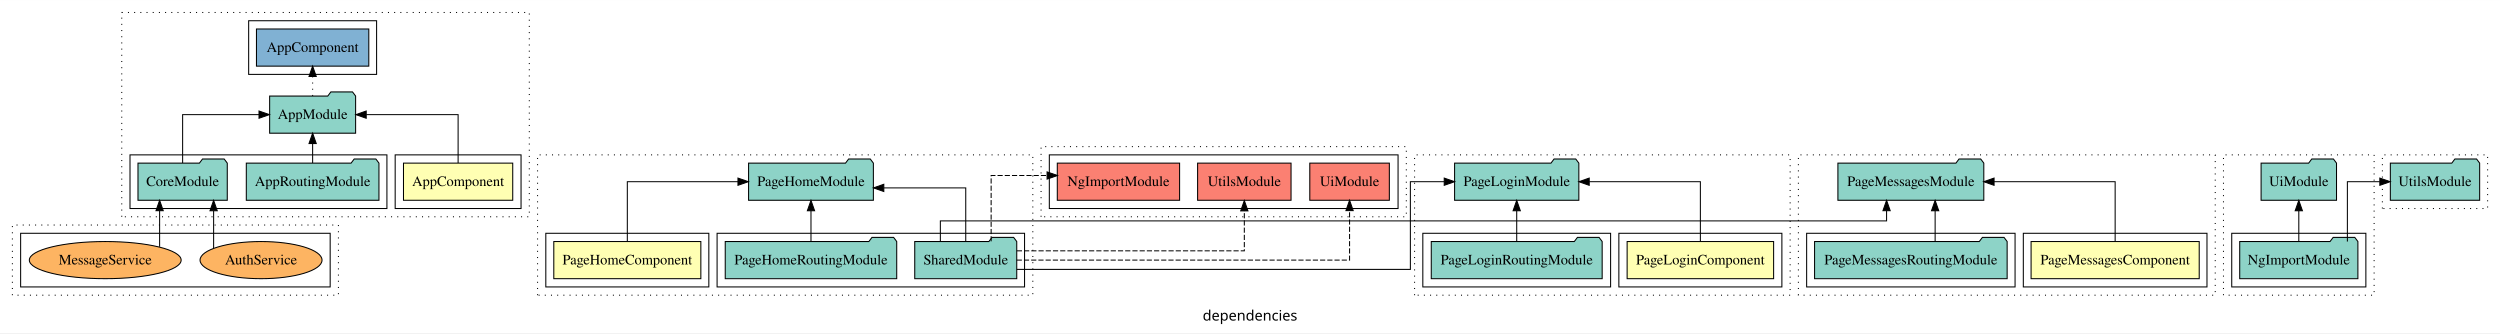
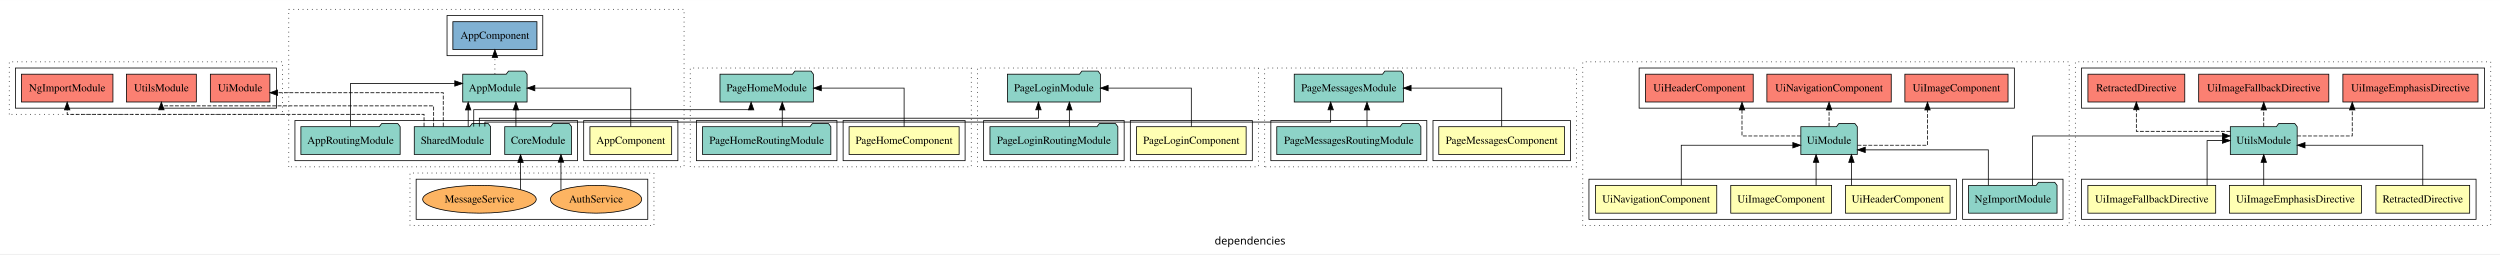
- <svg xmlns="http://www.w3.org/2000/svg" width="2423pt" height="323pt" viewBox="0.00 0.00 2423.00 322.80">
-   <g id="graph0" class="graph" transform="scale(1 1) rotate(0) translate(4 318.8)">
-     <polygon fill="white" stroke="transparent" points="-4,4 -4,-318.8 2419,-318.8 2419,4 -4,4" />
-     <text text-anchor="middle" x="1207.5" y="-8.2" font-family="sans-serif" font-size="14.00">dependencies</text>
+ <svg xmlns="http://www.w3.org/2000/svg" width="3238pt" height="329pt" viewBox="0.00 0.00 3238.00 328.80">
+   <g id="graph0" class="graph" transform="scale(1 1) rotate(0) translate(4 324.8)">
+     <polygon fill="white" stroke="transparent" points="-4,4 -4,-324.8 3234,-324.8 3234,4 -4,4" />
+     <text text-anchor="middle" x="1615" y="-8.2" font-family="sans-serif" font-size="14.00">dependencies</text>
    <g id="clust1" class="cluster">
-       <polygon fill="none" stroke="black" stroke-dasharray="1,5" points="114,-108.8 114,-306.8 509,-306.8 509,-108.8 114,-108.8" />
+       <polygon fill="none" stroke="black" stroke-dasharray="1,5" points="370,-108.8 370,-312.8 882,-312.8 882,-108.8 370,-108.8" />
    </g>
    <g id="clust2" class="cluster">
-       <polygon fill="none" stroke="black" points="379,-116.8 379,-168.8 501,-168.8 501,-116.8 379,-116.8" />
+       <polygon fill="none" stroke="black" points="752,-116.8 752,-168.8 874,-168.8 874,-116.8 752,-116.8" />
    </g>
    <g id="clust4" class="cluster">
-       <polygon fill="none" stroke="black" points="122,-116.8 122,-168.8 371,-168.8 371,-116.8 122,-116.8" />
+       <polygon fill="none" stroke="black" points="378,-116.8 378,-168.8 744,-168.8 744,-116.8 378,-116.8" />
    </g>
    <g id="clust6" class="cluster">
-       <polygon fill="none" stroke="black" points="237,-246.8 237,-298.8 361,-298.8 361,-246.8 237,-246.8" />
+       <polygon fill="none" stroke="black" points="575,-252.8 575,-304.8 699,-304.8 699,-252.8 575,-252.8" />
    </g>
    <g id="clust14" class="cluster">
-       <polygon fill="none" stroke="black" stroke-dasharray="1,5" points="8,-32.8 8,-100.8 324,-100.8 324,-32.8 8,-32.8" />
+       <polygon fill="none" stroke="black" stroke-dasharray="1,5" points="527,-32.8 527,-100.8 843,-100.8 843,-32.8 527,-32.8" />
    </g>
    <g id="clust19" class="cluster">
-       <polygon fill="none" stroke="black" points="16,-40.8 16,-92.8 316,-92.8 316,-40.8 16,-40.8" />
+       <polygon fill="none" stroke="black" points="535,-40.8 535,-92.8 835,-92.8 835,-40.8 535,-40.8" />
    </g>
    <g id="clust26" class="cluster">
-       <polygon fill="none" stroke="black" stroke-dasharray="1,5" points="517,-32.8 517,-168.8 997,-168.8 997,-32.8 517,-32.8" />
+       <polygon fill="none" stroke="black" stroke-dasharray="1,5" points="890,-108.8 890,-236.8 1254,-236.8 1254,-108.8 890,-108.8" />
    </g>
    <g id="clust27" class="cluster">
-       <polygon fill="none" stroke="black" points="525,-40.8 525,-92.8 683,-92.8 683,-40.8 525,-40.8" />
+       <polygon fill="none" stroke="black" points="1088,-116.8 1088,-168.8 1246,-168.8 1246,-116.8 1088,-116.8" />
    </g>
    <g id="clust29" class="cluster">
-       <polygon fill="none" stroke="black" points="691,-40.8 691,-92.8 989,-92.8 989,-40.8 691,-40.8" />
+       <polygon fill="none" stroke="black" points="898,-116.8 898,-168.8 1080,-168.8 1080,-116.8 898,-116.8" />
    </g>
    <g id="clust39" class="cluster">
-       <polygon fill="none" stroke="black" stroke-dasharray="1,5" points="1367,-32.8 1367,-168.8 1731,-168.8 1731,-32.8 1367,-32.8" />
+       <polygon fill="none" stroke="black" stroke-dasharray="1,5" points="1262,-108.8 1262,-236.8 1626,-236.8 1626,-108.8 1262,-108.8" />
    </g>
    <g id="clust40" class="cluster">
-       <polygon fill="none" stroke="black" points="1565,-40.8 1565,-92.8 1723,-92.8 1723,-40.8 1565,-40.8" />
+       <polygon fill="none" stroke="black" points="1460,-116.8 1460,-168.8 1618,-168.8 1618,-116.8 1460,-116.8" />
    </g>
    <g id="clust42" class="cluster">
-       <polygon fill="none" stroke="black" points="1375,-40.8 1375,-92.8 1557,-92.8 1557,-40.8 1375,-40.8" />
+       <polygon fill="none" stroke="black" points="1270,-116.8 1270,-168.8 1452,-168.8 1452,-116.8 1270,-116.8" />
    </g>
    <g id="clust52" class="cluster">
-       <polygon fill="none" stroke="black" stroke-dasharray="1,5" points="1739,-32.8 1739,-168.8 2143,-168.8 2143,-32.8 1739,-32.8" />
+       <polygon fill="none" stroke="black" stroke-dasharray="1,5" points="1634,-108.8 1634,-236.8 2038,-236.8 2038,-108.8 1634,-108.8" />
    </g>
    <g id="clust53" class="cluster">
-       <polygon fill="none" stroke="black" points="1957,-40.8 1957,-92.8 2135,-92.8 2135,-40.8 1957,-40.8" />
+       <polygon fill="none" stroke="black" points="1852,-116.8 1852,-168.8 2030,-168.8 2030,-116.8 1852,-116.8" />
    </g>
    <g id="clust55" class="cluster">
-       <polygon fill="none" stroke="black" points="1747,-40.8 1747,-92.8 1949,-92.8 1949,-40.8 1747,-40.8" />
+       <polygon fill="none" stroke="black" points="1642,-116.8 1642,-168.8 1844,-168.8 1844,-116.8 1642,-116.8" />
    </g>
    <g id="clust71" class="cluster">
-       <polygon fill="none" stroke="black" stroke-dasharray="1,5" points="1005,-108.8 1005,-176.8 1359,-176.8 1359,-108.8 1005,-108.8" />
+       <polygon fill="none" stroke="black" stroke-dasharray="1,5" points="8,-176.8 8,-244.8 362,-244.8 362,-176.8 8,-176.8" />
    </g>
    <g id="clust74" class="cluster">
-       <polygon fill="none" stroke="black" points="1013,-116.8 1013,-168.8 1351,-168.8 1351,-116.8 1013,-116.8" />
+       <polygon fill="none" stroke="black" points="16,-184.8 16,-236.8 354,-236.8 354,-184.8 16,-184.8" />
    </g>
    <g id="clust77" class="cluster">
-       <polygon fill="none" stroke="black" stroke-dasharray="1,5" points="2151,-32.8 2151,-168.8 2297,-168.8 2297,-32.8 2151,-32.8" />
-     </g>
-     <g id="clust79" class="cluster">
-       <polygon fill="none" stroke="black" points="2159,-40.8 2159,-92.8 2289,-92.8 2289,-40.8 2159,-40.8" />
+       <polygon fill="none" stroke="black" stroke-dasharray="1,5" points="2046,-32.8 2046,-244.8 2676,-244.8 2676,-32.8 2046,-32.8" />
+     </g>
+     <g id="clust78" class="cluster">
+       <polygon fill="none" stroke="black" points="2054,-40.8 2054,-92.8 2530,-92.8 2530,-40.8 2054,-40.8" />
+     </g>
+     <g id="clust82" class="cluster">
+       <polygon fill="none" stroke="black" points="2538,-40.8 2538,-92.8 2668,-92.8 2668,-40.8 2538,-40.8" />
    </g>
    <g id="clust83" class="cluster">
-       <polygon fill="none" stroke="black" stroke-dasharray="1,5" points="2305,-116.8 2305,-168.8 2407,-168.8 2407,-116.8 2305,-116.8" />
+       <polygon fill="none" stroke="black" points="2119,-184.8 2119,-236.8 2605,-236.8 2605,-184.8 2119,-184.8" />
+     </g>
+     <g id="clust86" class="cluster">
+       <polygon fill="none" stroke="black" stroke-dasharray="1,5" points="2684,-32.8 2684,-244.8 3222,-244.8 3222,-32.8 2684,-32.8" />
+     </g>
+     <g id="clust87" class="cluster">
+       <polygon fill="none" stroke="black" points="2692,-40.8 2692,-92.8 3203,-92.8 3203,-40.8 2692,-40.8" />
+     </g>
+     <g id="clust92" class="cluster">
+       <polygon fill="none" stroke="black" points="2692,-184.8 2692,-236.8 3214,-236.8 3214,-184.8 2692,-184.8" />
    </g>
    <g id="node1" class="node">
-       <polygon fill="#ffffb3" stroke="black" points="492.94,-160.8 387.06,-160.8 387.06,-124.8 492.94,-124.8 492.94,-160.8" />
-       <text text-anchor="middle" x="440" y="-138.6" font-family="Times,serif" font-size="14.00">AppComponent</text>
+       <polygon fill="#ffffb3" stroke="black" points="865.94,-160.8 760.06,-160.8 760.06,-124.8 865.94,-124.8 865.94,-160.8" />
+       <text text-anchor="middle" x="813" y="-138.6" font-family="Times,serif" font-size="14.00">AppComponent</text>
    </g>
    <g id="node2" class="node">
-       <polygon fill="#8dd3c7" stroke="black" points="340.66,-225.8 337.66,-229.8 316.66,-229.8 313.66,-225.8 257.34,-225.8 257.34,-189.8 340.66,-189.8 340.66,-225.8" />
-       <text text-anchor="middle" x="299" y="-203.6" font-family="Times,serif" font-size="14.00">AppModule</text>
+       <polygon fill="#8dd3c7" stroke="black" points="678.66,-228.8 675.66,-232.8 654.66,-232.8 651.66,-228.8 595.34,-228.8 595.34,-192.8 678.66,-192.8 678.66,-228.8" />
+       <text text-anchor="middle" x="637" y="-206.6" font-family="Times,serif" font-size="14.00">AppModule</text>
    </g>
    <g id="edge1" class="edge">
-       <path fill="none" stroke="black" d="M440,-160.91C440,-180.14 440,-207.8 440,-207.8 440,-207.8 350.92,-207.8 350.92,-207.8" />
-       <polygon fill="black" stroke="black" points="350.92,-204.3 340.92,-207.8 350.92,-211.3 350.92,-204.3" />
+       <path fill="none" stroke="black" d="M813,-161.02C813,-181.17 813,-210.8 813,-210.8 813,-210.8 688.71,-210.8 688.71,-210.8" />
+       <polygon fill="black" stroke="black" points="688.71,-207.3 678.71,-210.8 688.71,-214.3 688.71,-207.3" />
+     </g>
+     <g id="node6" class="node">
+       <polygon fill="#80b1d3" stroke="black" points="691.44,-296.8 582.56,-296.8 582.56,-260.8 691.44,-260.8 691.44,-296.8" />
+       <text text-anchor="middle" x="637" y="-274.6" font-family="Times,serif" font-size="14.00">AppComponent </text>
+     </g>
+     <g id="edge5" class="edge">
+       <path fill="none" stroke="black" stroke-dasharray="1,5" d="M637,-229.02C637,-229.02 637,-250.53 637,-250.53" />
+       <polygon fill="black" stroke="black" points="633.5,-250.53 637,-260.53 640.5,-250.53 633.5,-250.53" />
+     </g>
+     <g id="node3" class="node">
+       <polygon fill="#8dd3c7" stroke="black" points="514.28,-160.8 511.28,-164.8 490.28,-164.8 487.28,-160.8 385.72,-160.8 385.72,-124.8 514.28,-124.8 514.28,-160.8" />
+       <text text-anchor="middle" x="450" y="-138.6" font-family="Times,serif" font-size="14.00">AppRoutingModule</text>
+     </g>
+     <g id="edge2" class="edge">
+       <path fill="none" stroke="black" d="M450,-161.09C450,-183.01 450,-216.8 450,-216.8 450,-216.8 585.03,-216.8 585.03,-216.8" />
+       <polygon fill="black" stroke="black" points="585.03,-220.3 595.03,-216.8 585.03,-213.3 585.03,-220.3" />
+     </g>
+     <g id="node4" class="node">
+       <polygon fill="#8dd3c7" stroke="black" points="736.27,-160.8 733.27,-164.8 712.27,-164.8 709.27,-160.8 649.73,-160.8 649.73,-124.8 736.27,-124.8 736.27,-160.8" />
+       <text text-anchor="middle" x="693" y="-138.6" font-family="Times,serif" font-size="14.00">CoreModule</text>
+     </g>
+     <g id="edge3" class="edge">
+       <path fill="none" stroke="black" d="M664.22,-161.02C664.22,-161.02 664.22,-182.53 664.22,-182.53" />
+       <polygon fill="black" stroke="black" points="660.72,-182.53 664.22,-192.53 667.72,-182.53 660.72,-182.53" />
    </g>
    <g id="node5" class="node">
-       <polygon fill="#80b1d3" stroke="black" points="353.44,-290.8 244.56,-290.8 244.56,-254.8 353.44,-254.8 353.44,-290.8" />
-       <text text-anchor="middle" x="299" y="-268.6" font-family="Times,serif" font-size="14.00">AppComponent </text>
+       <polygon fill="#8dd3c7" stroke="black" points="631.43,-160.8 628.43,-164.8 607.43,-164.8 604.43,-160.8 532.57,-160.8 532.57,-124.8 631.43,-124.8 631.43,-160.8" />
+       <text text-anchor="middle" x="582" y="-138.6" font-family="Times,serif" font-size="14.00">SharedModule</text>
    </g>
    <g id="edge4" class="edge">
-       <path fill="none" stroke="black" stroke-dasharray="1,5" d="M299,-225.91C299,-225.91 299,-244.79 299,-244.79" />
-       <polygon fill="black" stroke="black" points="295.5,-244.79 299,-254.79 302.5,-244.79 295.5,-244.79" />
-     </g>
-     <g id="node3" class="node">
-       <polygon fill="#8dd3c7" stroke="black" points="363.28,-160.8 360.28,-164.8 339.28,-164.8 336.28,-160.8 234.72,-160.8 234.72,-124.8 363.28,-124.8 363.28,-160.8" />
-       <text text-anchor="middle" x="299" y="-138.6" font-family="Times,serif" font-size="14.00">AppRoutingModule</text>
-     </g>
-     <g id="edge2" class="edge">
-       <path fill="none" stroke="black" d="M299,-160.91C299,-160.91 299,-179.79 299,-179.79" />
-       <polygon fill="black" stroke="black" points="295.5,-179.79 299,-189.79 302.5,-179.79 295.5,-179.79" />
-     </g>
-     <g id="node4" class="node">
-       <polygon fill="#8dd3c7" stroke="black" points="216.27,-160.8 213.27,-164.8 192.27,-164.8 189.27,-160.8 129.73,-160.8 129.73,-124.8 216.27,-124.8 216.27,-160.8" />
-       <text text-anchor="middle" x="173" y="-138.6" font-family="Times,serif" font-size="14.00">CoreModule</text>
-     </g>
-     <g id="edge3" class="edge">
-       <path fill="none" stroke="black" d="M173,-160.91C173,-180.14 173,-207.8 173,-207.8 173,-207.8 247.04,-207.8 247.04,-207.8" />
-       <polygon fill="black" stroke="black" points="247.04,-211.3 257.04,-207.8 247.04,-204.3 247.04,-211.3" />
-     </g>
-     <g id="node6" class="node">
-       <ellipse fill="#fdb462" stroke="black" cx="249" cy="-66.8" rx="59.11" ry="18" />
-       <text text-anchor="middle" x="249" y="-62.6" font-family="Times,serif" font-size="14.00">AuthService</text>
-     </g>
-     <g id="edge5" class="edge">
-       <path fill="none" stroke="black" d="M203.04,-78.34C203.04,-78.34 203.04,-114.63 203.04,-114.63" />
-       <polygon fill="black" stroke="black" points="199.54,-114.63 203.04,-124.63 206.54,-114.63 199.54,-114.63" />
+       <path fill="none" stroke="black" d="M602.38,-161.02C602.38,-161.02 602.38,-182.53 602.38,-182.53" />
+       <polygon fill="black" stroke="black" points="598.88,-182.53 602.38,-192.53 605.88,-182.53 598.88,-182.53" />
+     </g>
+     <g id="node10" class="node">
+       <polygon fill="#8dd3c7" stroke="black" points="1049.48,-228.8 1046.48,-232.8 1025.48,-232.8 1022.48,-228.8 928.52,-228.8 928.52,-192.8 1049.48,-192.8 1049.48,-228.8" />
+       <text text-anchor="middle" x="989" y="-206.6" font-family="Times,serif" font-size="14.00">PageHomeModule</text>
+     </g>
+     <g id="edge10" class="edge">
+       <path fill="none" stroke="black" d="M609.59,-160.93C609.59,-171.51 609.59,-182.8 609.59,-182.8 609.59,-182.8 968.84,-182.8 968.84,-182.8 968.84,-182.8 968.84,-183.78 968.84,-183.78" />
+       <polygon fill="black" stroke="black" points="965.34,-182.59 968.84,-192.59 972.34,-182.59 965.34,-182.59" />
+     </g>
+     <g id="node13" class="node">
+       <polygon fill="#8dd3c7" stroke="black" points="1421.21,-228.8 1418.21,-232.8 1397.21,-232.8 1394.21,-228.8 1300.79,-228.8 1300.79,-192.8 1421.21,-192.8 1421.21,-228.8" />
+       <text text-anchor="middle" x="1361" y="-206.6" font-family="Times,serif" font-size="14.00">PageLoginModule</text>
+     </g>
+     <g id="edge13" class="edge">
+       <path fill="none" stroke="black" d="M616.8,-161C616.8,-166.83 616.8,-171.8 616.8,-171.8 616.8,-171.8 1340.97,-171.8 1340.97,-171.8 1340.97,-171.8 1340.97,-182.67 1340.97,-182.67" />
+       <polygon fill="black" stroke="black" points="1337.47,-182.67 1340.97,-192.67 1344.47,-182.67 1337.47,-182.67" />
+     </g>
+     <g id="node16" class="node">
+       <polygon fill="#8dd3c7" stroke="black" points="1813.7,-228.8 1810.7,-232.8 1789.7,-232.8 1786.7,-228.8 1672.3,-228.8 1672.3,-192.8 1813.7,-192.8 1813.7,-228.8" />
+       <text text-anchor="middle" x="1743" y="-206.6" font-family="Times,serif" font-size="14.00">PageMessagesModule</text>
+     </g>
+     <g id="edge16" class="edge">
+       <path fill="none" stroke="black" d="M624,-160.99C624,-164.34 624,-166.8 624,-166.8 624,-166.8 1719.47,-166.8 1719.47,-166.8 1719.47,-166.8 1719.47,-182.65 1719.47,-182.65" />
+       <polygon fill="black" stroke="black" points="1715.97,-182.65 1719.47,-192.65 1722.97,-182.65 1715.97,-182.65" />
+     </g>
+     <g id="node18" class="node">
+       <polygon fill="#fb8072" stroke="black" points="142.27,-228.8 23.73,-228.8 23.73,-192.8 142.27,-192.8 142.27,-228.8" />
+       <text text-anchor="middle" x="83" y="-206.6" font-family="Times,serif" font-size="14.00">NgImportModule </text>
+     </g>
+     <g id="edge17" class="edge">
+       <path fill="none" stroke="black" stroke-dasharray="5,2" d="M545.22,-160.99C545.22,-169.08 545.22,-176.8 545.22,-176.8 545.22,-176.8 83,-176.8 83,-176.8 83,-176.8 83,-182.61 83,-182.61" />
+       <polygon fill="black" stroke="black" points="79.5,-182.61 83,-192.61 86.5,-182.61 79.5,-182.61" />
+     </g>
+     <g id="node19" class="node">
+       <polygon fill="#fb8072" stroke="black" points="345.55,-228.8 268.45,-228.8 268.45,-192.8 345.55,-192.8 345.55,-228.8" />
+       <text text-anchor="middle" x="307" y="-206.6" font-family="Times,serif" font-size="14.00">UiModule </text>
+     </g>
+     <g id="edge18" class="edge">
+       <path fill="none" stroke="black" stroke-dasharray="5,2" d="M570.09,-161.07C570.09,-179.36 570.09,-204.8 570.09,-204.8 570.09,-204.8 355.54,-204.8 355.54,-204.8" />
+       <polygon fill="black" stroke="black" points="355.54,-201.3 345.54,-204.8 355.54,-208.3 355.54,-201.3" />
+     </g>
+     <g id="node20" class="node">
+       <polygon fill="#fb8072" stroke="black" points="250.28,-228.8 159.72,-228.8 159.72,-192.8 250.28,-192.8 250.28,-228.8" />
+       <text text-anchor="middle" x="205" y="-206.6" font-family="Times,serif" font-size="14.00">UtilsModule </text>
+     </g>
+     <g id="edge19" class="edge">
+       <path fill="none" stroke="black" stroke-dasharray="5,2" d="M557.66,-160.84C557.66,-173.36 557.66,-187.8 557.66,-187.8 557.66,-187.8 205,-187.8 205,-187.8 205,-187.8 205,-188.29 205,-188.29" />
+       <polygon fill="black" stroke="black" points="201.5,-182.68 205,-192.68 208.5,-182.68 201.5,-182.68" />
    </g>
    <g id="node7" class="node">
-       <ellipse fill="#fdb462" stroke="black" cx="98" cy="-66.8" rx="73.57" ry="18" />
-       <text text-anchor="middle" x="98" y="-62.6" font-family="Times,serif" font-size="14.00">MessageService</text>
+       <ellipse fill="#fdb462" stroke="black" cx="768" cy="-66.8" rx="59.11" ry="18" />
+       <text text-anchor="middle" x="768" y="-62.6" font-family="Times,serif" font-size="14.00">AuthService</text>
    </g>
    <g id="edge6" class="edge">
-       <path fill="none" stroke="black" d="M150.7,-79.69C150.7,-79.69 150.7,-114.71 150.7,-114.71" />
-       <polygon fill="black" stroke="black" points="147.2,-114.71 150.7,-124.71 154.2,-114.71 147.2,-114.71" />
+       <path fill="none" stroke="black" d="M722.54,-78.68C722.54,-78.68 722.54,-114.79 722.54,-114.79" />
+       <polygon fill="black" stroke="black" points="719.04,-114.79 722.54,-124.79 726.04,-114.79 719.04,-114.79" />
    </g>
    <g id="node8" class="node">
-       <polygon fill="#ffffb3" stroke="black" points="675.26,-84.8 532.74,-84.8 532.74,-48.8 675.26,-48.8 675.26,-84.8" />
-       <text text-anchor="middle" x="604" y="-62.6" font-family="Times,serif" font-size="14.00">PageHomeComponent</text>
+       <ellipse fill="#fdb462" stroke="black" cx="617" cy="-66.8" rx="73.57" ry="18" />
+       <text text-anchor="middle" x="617" y="-62.6" font-family="Times,serif" font-size="14.00">MessageService</text>
+     </g>
+     <g id="edge7" class="edge">
+       <path fill="none" stroke="black" d="M670.2,-79.35C670.2,-79.35 670.2,-114.54 670.2,-114.54" />
+       <polygon fill="black" stroke="black" points="666.7,-114.54 670.2,-124.54 673.7,-114.54 666.7,-114.54" />
    </g>
    <g id="node9" class="node">
-       <polygon fill="#8dd3c7" stroke="black" points="842.48,-160.8 839.48,-164.8 818.48,-164.8 815.48,-160.8 721.52,-160.8 721.52,-124.8 842.48,-124.8 842.48,-160.8" />
-       <text text-anchor="middle" x="782" y="-138.6" font-family="Times,serif" font-size="14.00">PageHomeModule</text>
-     </g>
-     <g id="edge7" class="edge">
-       <path fill="none" stroke="black" d="M604,-84.81C604,-107.29 604,-142.8 604,-142.8 604,-142.8 711.24,-142.8 711.24,-142.8" />
-       <polygon fill="black" stroke="black" points="711.24,-146.3 721.24,-142.8 711.24,-139.3 711.24,-146.3" />
-     </g>
-     <g id="node10" class="node">
-       <polygon fill="#8dd3c7" stroke="black" points="865.1,-84.8 862.1,-88.8 841.1,-88.8 838.1,-84.8 698.9,-84.8 698.9,-48.8 865.1,-48.8 865.1,-84.8" />
-       <text text-anchor="middle" x="782" y="-62.6" font-family="Times,serif" font-size="14.00">PageHomeRoutingModule</text>
+       <polygon fill="#ffffb3" stroke="black" points="1238.26,-160.8 1095.74,-160.8 1095.74,-124.8 1238.26,-124.8 1238.26,-160.8" />
+       <text text-anchor="middle" x="1167" y="-138.6" font-family="Times,serif" font-size="14.00">PageHomeComponent</text>
    </g>
    <g id="edge8" class="edge">
-       <path fill="none" stroke="black" d="M782,-84.81C782,-84.81 782,-114.65 782,-114.65" />
-       <polygon fill="black" stroke="black" points="778.5,-114.65 782,-124.65 785.5,-114.65 778.5,-114.65" />
+       <path fill="none" stroke="black" d="M1167,-161.02C1167,-181.17 1167,-210.8 1167,-210.8 1167,-210.8 1059.76,-210.8 1059.76,-210.8" />
+       <polygon fill="black" stroke="black" points="1059.76,-207.3 1049.76,-210.8 1059.76,-214.3 1059.76,-207.3" />
    </g>
    <g id="node11" class="node">
-       <polygon fill="#8dd3c7" stroke="black" points="981.43,-84.8 978.43,-88.8 957.43,-88.8 954.43,-84.8 882.57,-84.8 882.57,-48.8 981.43,-48.8 981.43,-84.8" />
-       <text text-anchor="middle" x="932" y="-62.6" font-family="Times,serif" font-size="14.00">SharedModule</text>
+       <polygon fill="#8dd3c7" stroke="black" points="1072.1,-160.8 1069.1,-164.8 1048.1,-164.8 1045.1,-160.8 905.9,-160.8 905.9,-124.8 1072.1,-124.8 1072.1,-160.8" />
+       <text text-anchor="middle" x="989" y="-138.6" font-family="Times,serif" font-size="14.00">PageHomeRoutingModule</text>
    </g>
    <g id="edge9" class="edge">
-       <path fill="none" stroke="black" d="M932,-84.83C932,-105.57 932,-136.8 932,-136.8 932,-136.8 852.58,-136.8 852.58,-136.8" />
-       <polygon fill="black" stroke="black" points="852.58,-133.3 842.58,-136.8 852.58,-140.3 852.58,-133.3" />
-     </g>
-     <g id="node13" class="node">
-       <polygon fill="#8dd3c7" stroke="black" points="1526.21,-160.8 1523.21,-164.8 1502.21,-164.8 1499.21,-160.8 1405.79,-160.8 1405.79,-124.8 1526.21,-124.8 1526.21,-160.8" />
-       <text text-anchor="middle" x="1466" y="-138.6" font-family="Times,serif" font-size="14.00">PageLoginModule</text>
+       <path fill="none" stroke="black" d="M1009.16,-161.02C1009.16,-161.02 1009.16,-182.53 1009.16,-182.53" />
+       <polygon fill="black" stroke="black" points="1005.66,-182.53 1009.16,-192.53 1012.66,-182.53 1005.66,-182.53" />
+     </g>
+     <g id="node12" class="node">
+       <polygon fill="#ffffb3" stroke="black" points="1609.99,-160.8 1468.01,-160.8 1468.01,-124.8 1609.99,-124.8 1609.99,-160.8" />
+       <text text-anchor="middle" x="1539" y="-138.6" font-family="Times,serif" font-size="14.00">PageLoginComponent</text>
+     </g>
+     <g id="edge11" class="edge">
+       <path fill="none" stroke="black" d="M1539,-161.02C1539,-181.17 1539,-210.8 1539,-210.8 1539,-210.8 1431.26,-210.8 1431.26,-210.8" />
+       <polygon fill="black" stroke="black" points="1431.26,-207.3 1421.26,-210.8 1431.26,-214.3 1431.26,-207.3" />
+     </g>
+     <g id="node14" class="node">
+       <polygon fill="#8dd3c7" stroke="black" points="1443.82,-160.8 1440.82,-164.8 1419.82,-164.8 1416.82,-160.8 1278.18,-160.8 1278.18,-124.8 1443.82,-124.8 1443.82,-160.8" />
+       <text text-anchor="middle" x="1361" y="-138.6" font-family="Times,serif" font-size="14.00">PageLoginRoutingModule</text>
    </g>
    <g id="edge12" class="edge">
-       <path fill="none" stroke="black" d="M981.43,-57.8C1094.63,-57.8 1362.93,-57.8 1362.93,-57.8 1362.93,-57.8 1362.93,-142.8 1362.93,-142.8 1362.93,-142.8 1395.75,-142.8 1395.75,-142.8" />
-       <polygon fill="black" stroke="black" points="1395.75,-146.3 1405.75,-142.8 1395.75,-139.3 1395.75,-146.3" />
-     </g>
-     <g id="node16" class="node">
-       <polygon fill="#8dd3c7" stroke="black" points="1918.7,-160.8 1915.7,-164.8 1894.7,-164.8 1891.7,-160.8 1777.3,-160.8 1777.3,-124.8 1918.7,-124.8 1918.7,-160.8" />
-       <text text-anchor="middle" x="1848" y="-138.6" font-family="Times,serif" font-size="14.00">PageMessagesModule</text>
+       <path fill="none" stroke="black" d="M1381.03,-161.02C1381.03,-161.02 1381.03,-182.53 1381.03,-182.53" />
+       <polygon fill="black" stroke="black" points="1377.53,-182.53 1381.03,-192.53 1384.53,-182.53 1377.53,-182.53" />
+     </g>
+     <g id="node15" class="node">
+       <polygon fill="#ffffb3" stroke="black" points="2022.48,-160.8 1859.52,-160.8 1859.52,-124.8 2022.48,-124.8 2022.48,-160.8" />
+       <text text-anchor="middle" x="1941" y="-138.6" font-family="Times,serif" font-size="14.00">PageMessagesComponent</text>
+     </g>
+     <g id="edge14" class="edge">
+       <path fill="none" stroke="black" d="M1941,-161.02C1941,-181.17 1941,-210.8 1941,-210.8 1941,-210.8 1823.64,-210.8 1823.64,-210.8" />
+       <polygon fill="black" stroke="black" points="1823.64,-207.3 1813.64,-210.8 1823.64,-214.3 1823.64,-207.3" />
+     </g>
+     <g id="node17" class="node">
+       <polygon fill="#8dd3c7" stroke="black" points="1836.32,-160.8 1833.32,-164.8 1812.32,-164.8 1809.32,-160.8 1649.68,-160.8 1649.68,-124.8 1836.32,-124.8 1836.32,-160.8" />
+       <text text-anchor="middle" x="1743" y="-138.6" font-family="Times,serif" font-size="14.00">PageMessagesRoutingModule</text>
    </g>
    <g id="edge15" class="edge">
-       <path fill="none" stroke="black" d="M907.39,-84.91C907.39,-94.7 907.39,-104.8 907.39,-104.8 907.39,-104.8 1824.47,-104.8 1824.47,-104.8 1824.47,-104.8 1824.47,-114.69 1824.47,-114.69" />
-       <polygon fill="black" stroke="black" points="1820.97,-114.69 1824.47,-124.69 1827.97,-114.69 1820.97,-114.69" />
-     </g>
-     <g id="node18" class="node">
-       <polygon fill="#fb8072" stroke="black" points="1139.27,-160.8 1020.73,-160.8 1020.73,-124.8 1139.27,-124.8 1139.27,-160.8" />
-       <text text-anchor="middle" x="1080" y="-138.6" font-family="Times,serif" font-size="14.00">NgImportModule </text>
-     </g>
-     <g id="edge16" class="edge">
-       <path fill="none" stroke="black" stroke-dasharray="5,2" d="M956.61,-85C956.61,-109.16 956.61,-148.8 956.61,-148.8 956.61,-148.8 1010.83,-148.8 1010.83,-148.8" />
-       <polygon fill="black" stroke="black" points="1010.83,-152.3 1020.83,-148.8 1010.83,-145.3 1010.83,-152.3" />
-     </g>
-     <g id="node19" class="node">
-       <polygon fill="#fb8072" stroke="black" points="1342.55,-160.8 1265.45,-160.8 1265.45,-124.8 1342.55,-124.8 1342.55,-160.8" />
-       <text text-anchor="middle" x="1304" y="-138.6" font-family="Times,serif" font-size="14.00">UiModule </text>
-     </g>
-     <g id="edge17" class="edge">
-       <path fill="none" stroke="black" stroke-dasharray="5,2" d="M981.4,-66.8C1082.59,-66.8 1304,-66.8 1304,-66.8 1304,-66.8 1304,-114.79 1304,-114.79" />
-       <polygon fill="black" stroke="black" points="1300.5,-114.79 1304,-124.79 1307.5,-114.79 1300.5,-114.79" />
-     </g>
-     <g id="node20" class="node">
-       <polygon fill="#fb8072" stroke="black" points="1247.28,-160.8 1156.72,-160.8 1156.72,-124.8 1247.28,-124.8 1247.28,-160.8" />
-       <text text-anchor="middle" x="1202" y="-138.6" font-family="Times,serif" font-size="14.00">UtilsModule </text>
-     </g>
-     <g id="edge18" class="edge">
-       <path fill="none" stroke="black" stroke-dasharray="5,2" d="M981.52,-75.8C1059.47,-75.8 1202,-75.8 1202,-75.8 1202,-75.8 1202,-114.49 1202,-114.49" />
-       <polygon fill="black" stroke="black" points="1198.5,-114.49 1202,-124.49 1205.5,-114.49 1198.5,-114.49" />
-     </g>
-     <g id="node12" class="node">
-       <polygon fill="#ffffb3" stroke="black" points="1714.99,-84.8 1573.01,-84.8 1573.01,-48.8 1714.99,-48.8 1714.99,-84.8" />
-       <text text-anchor="middle" x="1644" y="-62.6" font-family="Times,serif" font-size="14.00">PageLoginComponent</text>
-     </g>
-     <g id="edge10" class="edge">
-       <path fill="none" stroke="black" d="M1644,-84.81C1644,-107.29 1644,-142.8 1644,-142.8 1644,-142.8 1536.26,-142.8 1536.26,-142.8" />
-       <polygon fill="black" stroke="black" points="1536.26,-139.3 1526.26,-142.8 1536.26,-146.3 1536.26,-139.3" />
-     </g>
-     <g id="node14" class="node">
-       <polygon fill="#8dd3c7" stroke="black" points="1548.82,-84.8 1545.82,-88.8 1524.82,-88.8 1521.82,-84.8 1383.18,-84.8 1383.18,-48.8 1548.82,-48.8 1548.82,-84.8" />
-       <text text-anchor="middle" x="1466" y="-62.6" font-family="Times,serif" font-size="14.00">PageLoginRoutingModule</text>
-     </g>
-     <g id="edge11" class="edge">
-       <path fill="none" stroke="black" d="M1466,-84.81C1466,-84.81 1466,-114.65 1466,-114.65" />
-       <polygon fill="black" stroke="black" points="1462.5,-114.65 1466,-124.65 1469.5,-114.65 1462.5,-114.65" />
-     </g>
-     <g id="node15" class="node">
-       <polygon fill="#ffffb3" stroke="black" points="2127.48,-84.8 1964.52,-84.8 1964.52,-48.8 2127.48,-48.8 2127.48,-84.8" />
-       <text text-anchor="middle" x="2046" y="-62.6" font-family="Times,serif" font-size="14.00">PageMessagesComponent</text>
-     </g>
-     <g id="edge13" class="edge">
-       <path fill="none" stroke="black" d="M2046,-84.81C2046,-107.29 2046,-142.8 2046,-142.8 2046,-142.8 1928.64,-142.8 1928.64,-142.8" />
-       <polygon fill="black" stroke="black" points="1928.64,-139.3 1918.64,-142.8 1928.64,-146.3 1928.64,-139.3" />
-     </g>
-     <g id="node17" class="node">
-       <polygon fill="#8dd3c7" stroke="black" points="1941.32,-84.8 1938.32,-88.8 1917.32,-88.8 1914.32,-84.8 1754.68,-84.8 1754.68,-48.8 1941.32,-48.8 1941.32,-84.8" />
-       <text text-anchor="middle" x="1848" y="-62.6" font-family="Times,serif" font-size="14.00">PageMessagesRoutingModule</text>
-     </g>
-     <g id="edge14" class="edge">
-       <path fill="none" stroke="black" d="M1871.53,-84.81C1871.53,-84.81 1871.53,-114.65 1871.53,-114.65" />
-       <polygon fill="black" stroke="black" points="1868.03,-114.65 1871.53,-124.65 1875.03,-114.65 1868.03,-114.65" />
+       <path fill="none" stroke="black" d="M1766.53,-161.02C1766.53,-161.02 1766.53,-182.53 1766.53,-182.53" />
+       <polygon fill="black" stroke="black" points="1763.03,-182.53 1766.53,-192.53 1770.03,-182.53 1763.03,-182.53" />
    </g>
    <g id="node21" class="node">
-       <polygon fill="#8dd3c7" stroke="black" points="2281.27,-84.8 2278.27,-88.8 2257.27,-88.8 2254.27,-84.8 2166.73,-84.8 2166.73,-48.8 2281.27,-48.8 2281.27,-84.8" />
-       <text text-anchor="middle" x="2224" y="-62.6" font-family="Times,serif" font-size="14.00">NgImportModule</text>
+       <polygon fill="#ffffb3" stroke="black" points="2521.75,-84.8 2386.25,-84.8 2386.25,-48.8 2521.75,-48.8 2521.75,-84.8" />
+       <text text-anchor="middle" x="2454" y="-62.6" font-family="Times,serif" font-size="14.00">UiHeaderComponent</text>
+     </g>
+     <g id="node24" class="node">
+       <polygon fill="#8dd3c7" stroke="black" points="2401.55,-160.8 2398.55,-164.8 2377.55,-164.8 2374.55,-160.8 2328.45,-160.8 2328.45,-124.8 2401.55,-124.8 2401.55,-160.8" />
+       <text text-anchor="middle" x="2365" y="-138.6" font-family="Times,serif" font-size="14.00">UiModule</text>
+     </g>
+     <g id="edge20" class="edge">
+       <path fill="none" stroke="black" d="M2393.95,-84.81C2393.95,-84.81 2393.95,-114.65 2393.95,-114.65" />
+       <polygon fill="black" stroke="black" points="2390.45,-114.65 2393.95,-124.65 2397.45,-114.65 2390.45,-114.65" />
    </g>
    <g id="node22" class="node">
-       <polygon fill="#8dd3c7" stroke="black" points="2260.55,-160.8 2257.55,-164.8 2236.55,-164.8 2233.55,-160.8 2187.45,-160.8 2187.45,-124.8 2260.55,-124.8 2260.55,-160.8" />
-       <text text-anchor="middle" x="2224" y="-138.6" font-family="Times,serif" font-size="14.00">UiModule</text>
-     </g>
-     <g id="edge19" class="edge">
-       <path fill="none" stroke="black" d="M2224,-84.81C2224,-84.81 2224,-114.65 2224,-114.65" />
-       <polygon fill="black" stroke="black" points="2220.5,-114.65 2224,-124.65 2227.5,-114.65 2220.5,-114.65" />
+       <polygon fill="#ffffb3" stroke="black" points="2368.31,-84.8 2237.69,-84.8 2237.69,-48.8 2368.31,-48.8 2368.31,-84.8" />
+       <text text-anchor="middle" x="2303" y="-62.6" font-family="Times,serif" font-size="14.00">UiImageComponent</text>
+     </g>
+     <g id="edge21" class="edge">
+       <path fill="none" stroke="black" d="M2348.19,-84.81C2348.19,-84.81 2348.19,-114.65 2348.19,-114.65" />
+       <polygon fill="black" stroke="black" points="2344.69,-114.65 2348.19,-124.65 2351.69,-114.65 2344.69,-114.65" />
    </g>
    <g id="node23" class="node">
-       <polygon fill="#8dd3c7" stroke="black" points="2399.28,-160.8 2396.28,-164.8 2375.28,-164.8 2372.28,-160.8 2312.72,-160.8 2312.72,-124.8 2399.28,-124.8 2399.28,-160.8" />
-       <text text-anchor="middle" x="2356" y="-138.6" font-family="Times,serif" font-size="14.00">UtilsModule</text>
-     </g>
-     <g id="edge20" class="edge">
-       <path fill="none" stroke="black" d="M2271.08,-84.81C2271.08,-107.29 2271.08,-142.8 2271.08,-142.8 2271.08,-142.8 2302.54,-142.8 2302.54,-142.8" />
-       <polygon fill="black" stroke="black" points="2302.54,-146.3 2312.54,-142.8 2302.54,-139.3 2302.54,-146.3" />
+       <polygon fill="#ffffb3" stroke="black" points="2219.54,-84.8 2062.46,-84.8 2062.46,-48.8 2219.54,-48.8 2219.54,-84.8" />
+       <text text-anchor="middle" x="2141" y="-62.6" font-family="Times,serif" font-size="14.00">UiNavigationComponent</text>
+     </g>
+     <g id="edge22" class="edge">
+       <path fill="none" stroke="black" d="M2173.57,-84.83C2173.57,-105.57 2173.57,-136.8 2173.57,-136.8 2173.57,-136.8 2318.09,-136.8 2318.09,-136.8" />
+       <polygon fill="black" stroke="black" points="2318.09,-140.3 2328.09,-136.8 2318.09,-133.3 2318.09,-140.3" />
+     </g>
+     <g id="node26" class="node">
+       <polygon fill="#fb8072" stroke="black" points="2266.75,-228.8 2127.25,-228.8 2127.25,-192.8 2266.75,-192.8 2266.75,-228.8" />
+       <text text-anchor="middle" x="2197" y="-206.6" font-family="Times,serif" font-size="14.00">UiHeaderComponent </text>
+     </g>
+     <g id="edge24" class="edge">
+       <path fill="none" stroke="black" stroke-dasharray="5,2" d="M2328.39,-148.8C2295.46,-148.8 2252.23,-148.8 2252.23,-148.8 2252.23,-148.8 2252.23,-182.53 2252.23,-182.53" />
+       <polygon fill="black" stroke="black" points="2248.73,-182.53 2252.23,-192.53 2255.73,-182.53 2248.73,-182.53" />
+     </g>
+     <g id="node27" class="node">
+       <polygon fill="#fb8072" stroke="black" points="2596.81,-228.8 2463.19,-228.8 2463.19,-192.8 2596.81,-192.8 2596.81,-228.8" />
+       <text text-anchor="middle" x="2530" y="-206.6" font-family="Times,serif" font-size="14.00">UiImageComponent </text>
+     </g>
+     <g id="edge25" class="edge">
+       <path fill="none" stroke="black" stroke-dasharray="5,2" d="M2401.87,-136.8C2439.52,-136.8 2492.48,-136.8 2492.48,-136.8 2492.48,-136.8 2492.48,-182.51 2492.48,-182.51" />
+       <polygon fill="black" stroke="black" points="2488.98,-182.51 2492.48,-192.51 2495.98,-182.51 2488.98,-182.51" />
+     </g>
+     <g id="node28" class="node">
+       <polygon fill="#fb8072" stroke="black" points="2445.54,-228.8 2284.46,-228.8 2284.46,-192.8 2445.54,-192.8 2445.54,-228.8" />
+       <text text-anchor="middle" x="2365" y="-206.6" font-family="Times,serif" font-size="14.00">UiNavigationComponent </text>
+     </g>
+     <g id="edge26" class="edge">
+       <path fill="none" stroke="black" stroke-dasharray="5,2" d="M2365,-161.02C2365,-161.02 2365,-182.53 2365,-182.53" />
+       <polygon fill="black" stroke="black" points="2361.5,-182.53 2365,-192.53 2368.5,-182.53 2361.5,-182.53" />
+     </g>
+     <g id="node25" class="node">
+       <polygon fill="#8dd3c7" stroke="black" points="2660.27,-84.8 2657.27,-88.8 2636.27,-88.8 2633.27,-84.8 2545.73,-84.8 2545.73,-48.8 2660.27,-48.8 2660.27,-84.8" />
+       <text text-anchor="middle" x="2603" y="-62.6" font-family="Times,serif" font-size="14.00">NgImportModule</text>
+     </g>
+     <g id="edge23" class="edge">
+       <path fill="none" stroke="black" d="M2571.26,-84.97C2571.26,-103.89 2571.26,-130.8 2571.26,-130.8 2571.26,-130.8 2411.88,-130.8 2411.88,-130.8" />
+       <polygon fill="black" stroke="black" points="2411.88,-127.3 2401.88,-130.8 2411.88,-134.3 2411.88,-127.3" />
+     </g>
+     <g id="node32" class="node">
+       <polygon fill="#8dd3c7" stroke="black" points="2971.28,-160.8 2968.28,-164.8 2947.28,-164.8 2944.28,-160.8 2884.72,-160.8 2884.72,-124.8 2971.28,-124.8 2971.28,-160.8" />
+       <text text-anchor="middle" x="2928" y="-138.6" font-family="Times,serif" font-size="14.00">UtilsModule</text>
+     </g>
+     <g id="edge30" class="edge">
+       <path fill="none" stroke="black" d="M2628.64,-85C2628.64,-109.16 2628.64,-148.8 2628.64,-148.8 2628.64,-148.8 2874.47,-148.8 2874.47,-148.8" />
+       <polygon fill="black" stroke="black" points="2874.47,-152.3 2884.47,-148.8 2874.47,-145.3 2874.47,-152.3" />
+     </g>
+     <g id="node29" class="node">
+       <polygon fill="#ffffb3" stroke="black" points="3194.72,-84.8 3073.28,-84.8 3073.28,-48.8 3194.72,-48.8 3194.72,-84.8" />
+       <text text-anchor="middle" x="3134" y="-62.6" font-family="Times,serif" font-size="14.00">RetractedDirective</text>
+     </g>
+     <g id="edge27" class="edge">
+       <path fill="none" stroke="black" d="M3134,-84.83C3134,-105.57 3134,-136.8 3134,-136.8 3134,-136.8 2981.44,-136.8 2981.44,-136.8" />
+       <polygon fill="black" stroke="black" points="2981.44,-133.3 2971.44,-136.8 2981.44,-140.3 2981.44,-133.3" />
+     </g>
+     <g id="node30" class="node">
+       <polygon fill="#ffffb3" stroke="black" points="3054.5,-84.8 2883.5,-84.8 2883.5,-48.8 3054.5,-48.8 3054.5,-84.8" />
+       <text text-anchor="middle" x="2969" y="-62.6" font-family="Times,serif" font-size="14.00">UiImageEmphasisDirective</text>
+     </g>
+     <g id="edge28" class="edge">
+       <path fill="none" stroke="black" d="M2928,-84.81C2928,-84.81 2928,-114.65 2928,-114.65" />
+       <polygon fill="black" stroke="black" points="2924.5,-114.65 2928,-124.65 2931.5,-114.65 2924.5,-114.65" />
+     </g>
+     <g id="node31" class="node">
+       <polygon fill="#ffffb3" stroke="black" points="2865.77,-84.8 2700.23,-84.8 2700.23,-48.8 2865.77,-48.8 2865.77,-84.8" />
+       <text text-anchor="middle" x="2783" y="-62.6" font-family="Times,serif" font-size="14.00">UiImageFallbackDirective</text>
+     </g>
+     <g id="edge29" class="edge">
+       <path fill="none" stroke="black" d="M2854.62,-84.81C2854.62,-107.29 2854.62,-142.8 2854.62,-142.8 2854.62,-142.8 2874.47,-142.8 2874.47,-142.8" />
+       <polygon fill="black" stroke="black" points="2874.47,-146.3 2884.47,-142.8 2874.47,-139.3 2874.47,-146.3" />
+     </g>
+     <g id="node33" class="node">
+       <polygon fill="#fb8072" stroke="black" points="2825.72,-228.8 2700.28,-228.8 2700.28,-192.8 2825.72,-192.8 2825.72,-228.8" />
+       <text text-anchor="middle" x="2763" y="-206.6" font-family="Times,serif" font-size="14.00">RetractedDirective </text>
+     </g>
+     <g id="edge31" class="edge">
+       <path fill="none" stroke="black" stroke-dasharray="5,2" d="M2884.65,-154.8C2835.76,-154.8 2763,-154.8 2763,-154.8 2763,-154.8 2763,-182.77 2763,-182.77" />
+       <polygon fill="black" stroke="black" points="2759.5,-182.77 2763,-192.77 2766.5,-182.77 2759.5,-182.77" />
+     </g>
+     <g id="node34" class="node">
+       <polygon fill="#fb8072" stroke="black" points="3205.5,-228.8 3030.5,-228.8 3030.5,-192.8 3205.5,-192.8 3205.5,-228.8" />
+       <text text-anchor="middle" x="3118" y="-206.6" font-family="Times,serif" font-size="14.00">UiImageEmphasisDirective </text>
+     </g>
+     <g id="edge32" class="edge">
+       <path fill="none" stroke="black" stroke-dasharray="5,2" d="M2971.33,-148.8C3003.79,-148.8 3042.62,-148.8 3042.62,-148.8 3042.62,-148.8 3042.62,-182.53 3042.62,-182.53" />
+       <polygon fill="black" stroke="black" points="3039.13,-182.53 3042.62,-192.53 3046.13,-182.53 3039.13,-182.53" />
+     </g>
+     <g id="node35" class="node">
+       <polygon fill="#fb8072" stroke="black" points="3012.27,-228.8 2843.73,-228.8 2843.73,-192.8 3012.27,-192.8 3012.27,-228.8" />
+       <text text-anchor="middle" x="2928" y="-206.6" font-family="Times,serif" font-size="14.00">UiImageFallbackDirective </text>
+     </g>
+     <g id="edge33" class="edge">
+       <path fill="none" stroke="black" stroke-dasharray="5,2" d="M2928,-161.02C2928,-161.02 2928,-182.53 2928,-182.53" />
+       <polygon fill="black" stroke="black" points="2924.5,-182.53 2928,-192.53 2931.5,-182.53 2924.5,-182.53" />
    </g>
  </g>
</svg>
